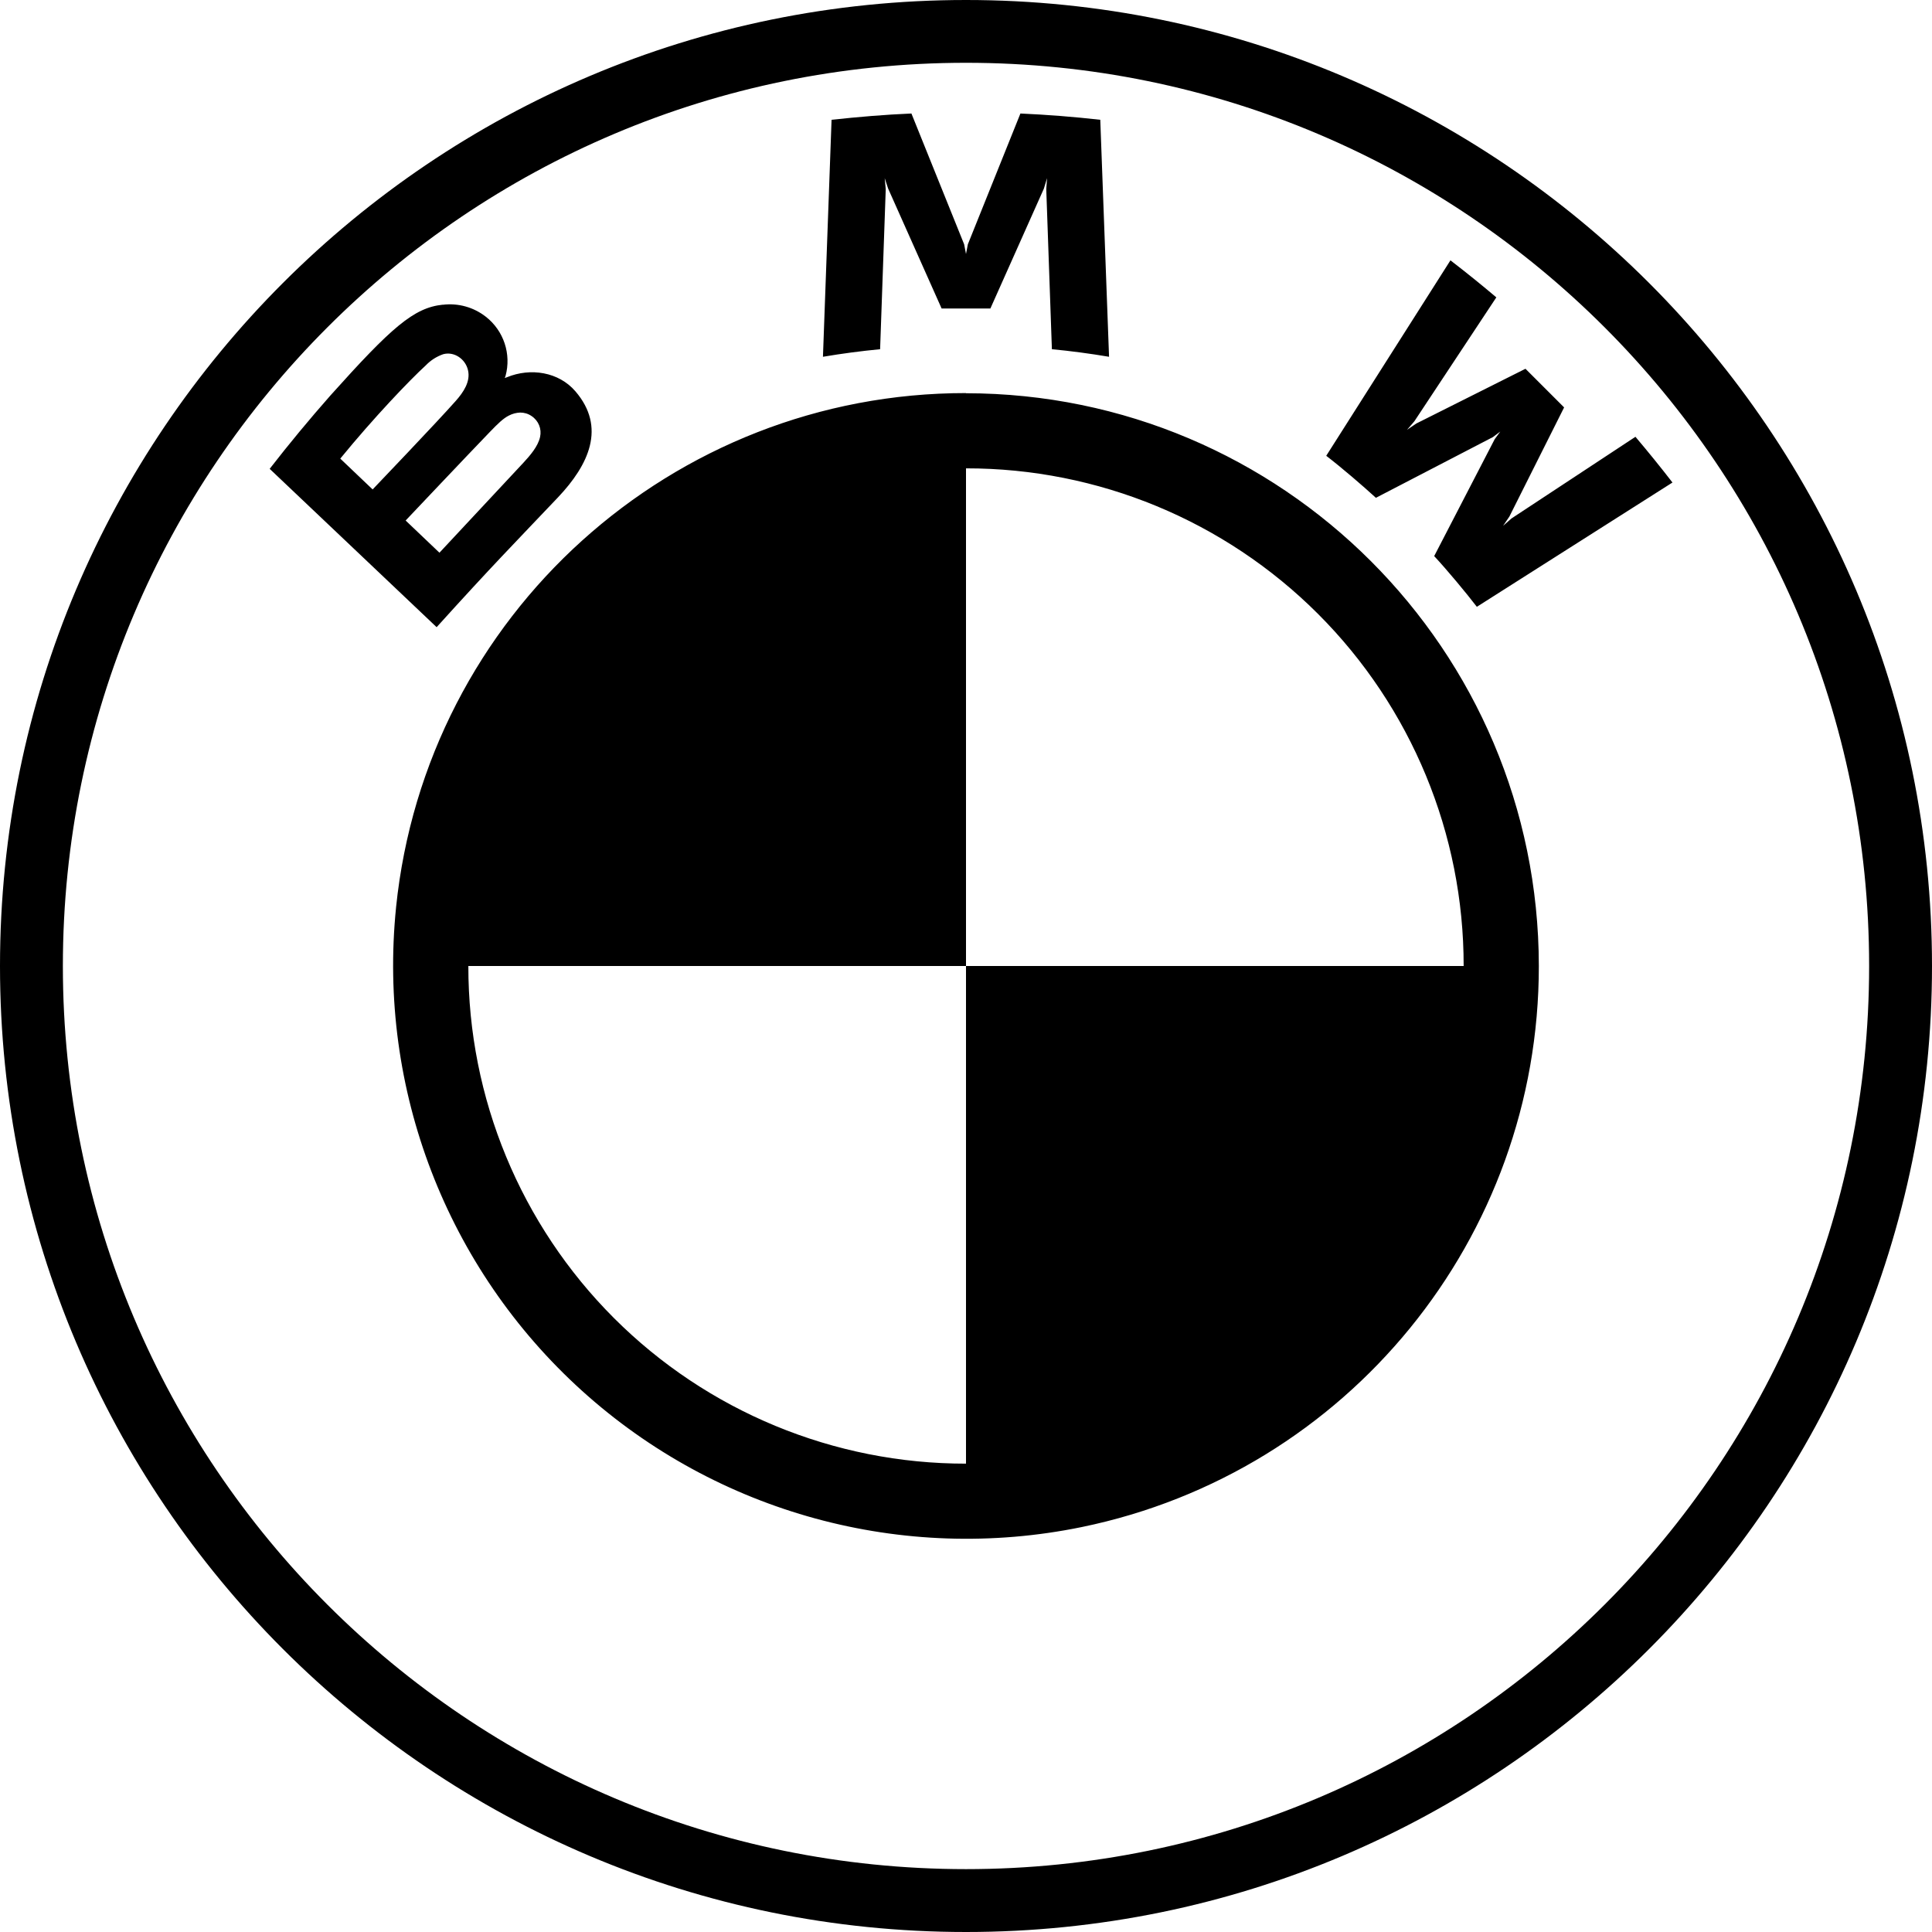
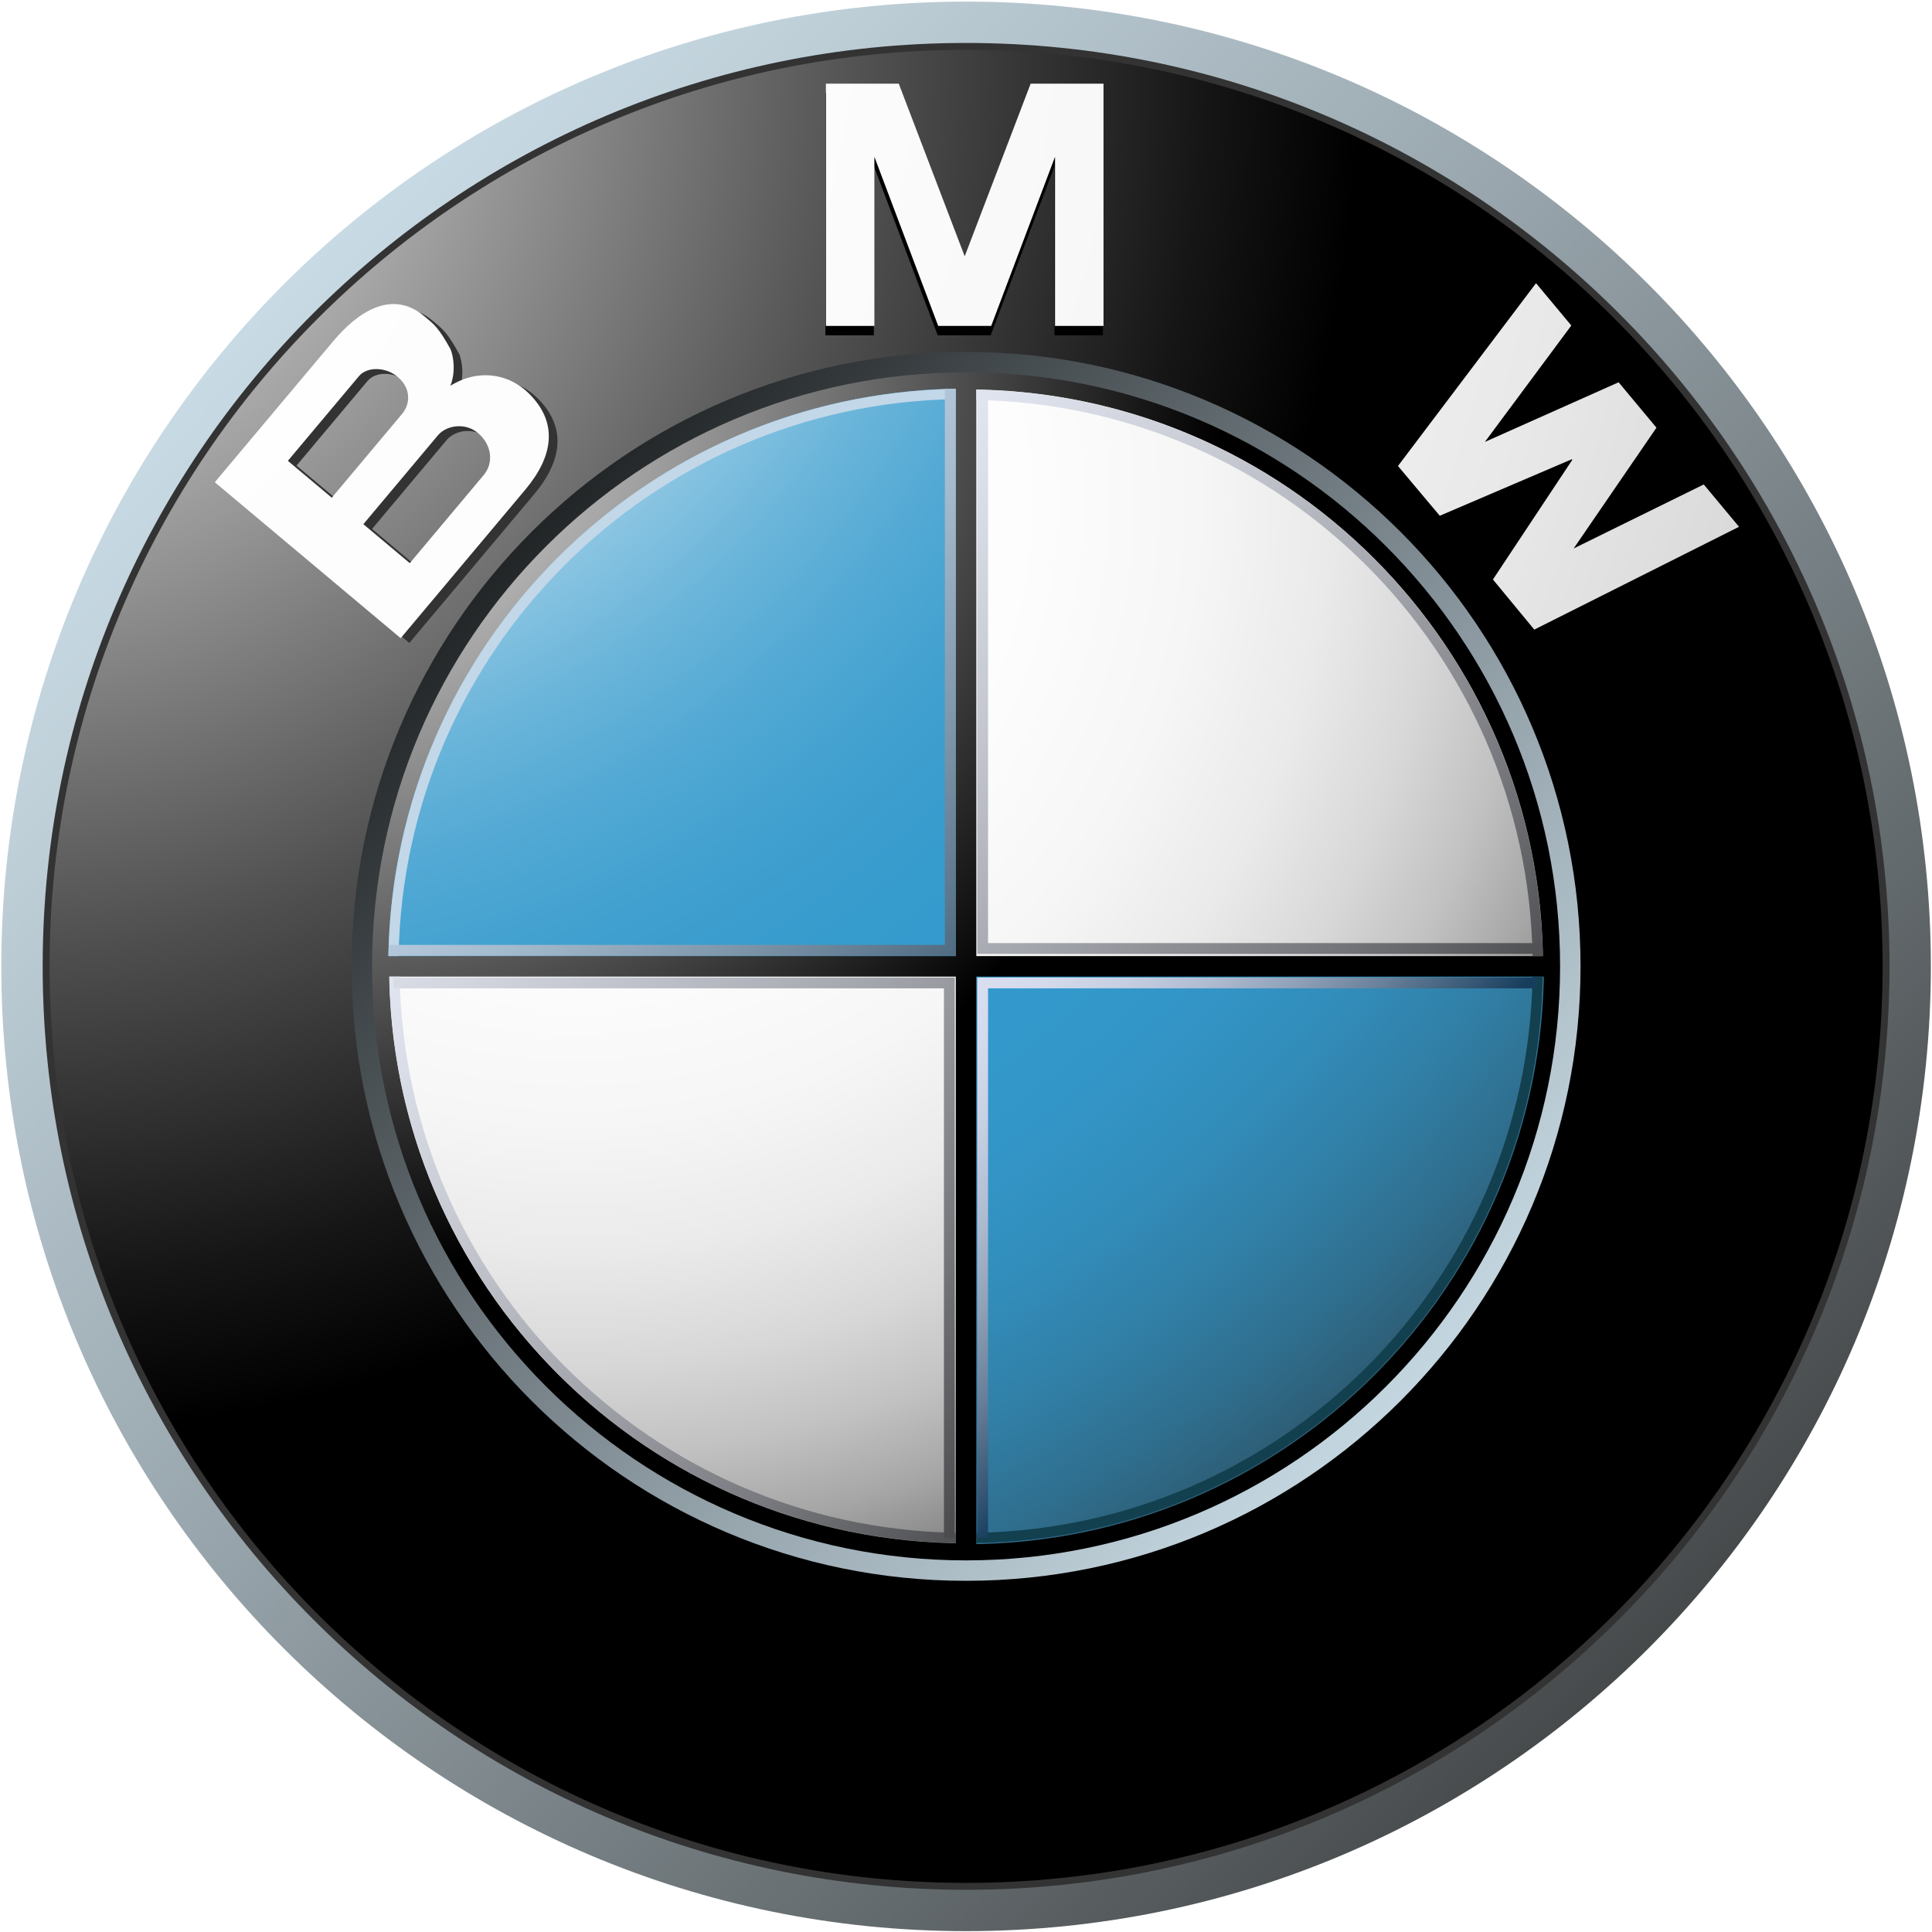
- <svg xmlns="http://www.w3.org/2000/svg" role="img" viewBox="0 0 24 24">
-   <path d="M12 0C5.373 0 0 5.373 0 12s5.373 12 12 12 12-5.373 12-12S18.627 0 12 0zm0 .78C18.196.78 23.219 5.803 23.219 12c0 6.196-5.022 11.219-11.219 11.219C5.803 23.219.781 18.196.781 12S5.804.78 12 .78zm-.678.63c-.33.014-.66.042-.992.078l-.107 2.944a9.95 9.95 0 0 1 .71-.094l.07-1.988-.013-.137.043.13.664 1.489h.606l.664-1.488.04-.131-.01.137.07 1.988c.232.022.473.054.71.094l-.109-2.944a14.746 14.746 0 0 0-.992-.078l-.653 1.625-.023.12-.023-.12-.655-1.625zm6.696 1.824l-1.543 2.428c.195.15.452.371.617.522l1.453-.754.092-.069-.069.094-.752 1.453c.163.175.398.458.53.63l2.43-1.544a16.135 16.135 0 0 0-.46-.568L18.777 6.44l-.105.092.078-.115.68-1.356-.48-.48-1.356.68-.115.078.091-.106 1.018-1.539c-.18-.152-.351-.291-.57-.46zM5.5 3.785c-.36.037-.638.283-1.393 1.125a18.97 18.97 0 0 0-.757.914l2.074 1.967c.687-.76.966-1.042 1.508-1.613.383-.405.6-.87.216-1.317-.208-.242-.558-.295-.85-.175l-.028.01.01-.026a.7.7 0 0 0-.243-.734.724.724 0 0 0-.537-.15zm.006.615c.136-.037.277.06.308.2.032.14-.056.272-.154.382-.22.25-1.031 1.098-1.031 1.098l-.402-.383c.417-.51.861-.974 1.062-1.158a.55.55 0 0 1 .217-.139zM12 4.883a7.114 7.114 0 0 0-7.08 6.388v.002a7.122 7.122 0 0 0 8.516 7.697 7.112 7.112 0 0 0 5.68-6.97A7.122 7.122 0 0 0 12 4.885v-.002zm-5.537.242c.047 0 .096.013.14.043.088.059.128.16.106.26-.026.119-.125.231-.205.318l-1.045 1.12-.42-.4s.787-.832 1.045-1.099c.102-.106.168-.17.238-.205a.331.331 0 0 1 .14-.037zM12 5.818A6.175 6.175 0 0 1 18.182 12H12v6.182A6.175 6.175 0 0 1 5.818 12H12V5.818Z" />
+ <svg xmlns="http://www.w3.org/2000/svg" xmlns:xlink="http://www.w3.org/1999/xlink" height="1015" viewBox="-.68 -.847 1015 1015" width="1015">
+   <linearGradient id="a" gradientUnits="userSpaceOnUse" x1="-74.197" x2="1001.25" y1="-54.648" y2="984.588">
+     <stop offset="0" stop-color="#dff4ff" />
+     <stop offset=".098" stop-color="#d6eaf5" />
+     <stop offset=".268" stop-color="#bfd0d9" />
+     <stop offset=".488" stop-color="#98a5ac" />
+     <stop offset=".747" stop-color="#646b6e" />
+     <stop offset="1" stop-color="#2b2b2b" />
+   </linearGradient>
+   <radialGradient id="b" cx="-6.317" cy="33.522" gradientUnits="userSpaceOnUse" r="720.108">
+     <stop offset="0" stop-color="#fff" />
+     <stop offset=".306" stop-color="#a8a8a8" />
+     <stop offset=".646" stop-color="#4f4f4f" />
+     <stop offset=".885" stop-color="#161616" />
+     <stop offset="1" />
+   </radialGradient>
+   <linearGradient id="c" gradientTransform="matrix(-1 0 0 -1 930.9756 1169.306)" gradientUnits="userSpaceOnUse" x1="54.041" x2="738.989" y1="304.847" y2="966.733">
+     <stop offset="0" stop-color="#dff4ff" />
+     <stop offset=".086" stop-color="#d6eaf5" />
+     <stop offset=".233" stop-color="#bed0d9" />
+     <stop offset=".424" stop-color="#96a4ac" />
+     <stop offset=".652" stop-color="#5f686d" />
+     <stop offset=".907" stop-color="#1a1d1e" />
+     <stop offset="1" />
+   </linearGradient>
+   <linearGradient id="d">
+     <stop offset="0" stop-color="#fff" />
+     <stop offset=".31" stop-color="#fdfdfd" />
+     <stop offset=".451" stop-color="#f6f6f6" />
+     <stop offset=".557" stop-color="#e9e9e9" />
+     <stop offset=".646" stop-color="#d7d7d7" />
+     <stop offset=".724" stop-color="#bfbfbf" />
+     <stop offset=".794" stop-color="#a2a2a2" />
+     <stop offset=".859" stop-color="#808080" />
+     <stop offset=".92" stop-color="#575757" />
+     <stop offset=".975" stop-color="#2b2b2b" />
+     <stop offset="1" stop-color="#141414" />
+   </linearGradient>
+   <radialGradient id="e" cx="-135.647" cy="-39.812" gradientUnits="userSpaceOnUse" r="1730.313" xlink:href="#d" />
+   <radialGradient id="f" cx="-135.723" cy="-39.812" gradientUnits="userSpaceOnUse" r="1730.461" xlink:href="#d" />
+   <radialGradient id="g" cx="-135.817" cy="-40.32" gradientUnits="userSpaceOnUse" r="1731.787" xlink:href="#d" />
+   <linearGradient id="h">
+     <stop offset="0" stop-color="#e6e6e6" />
+     <stop offset=".104" stop-color="#d6d6d6" />
+     <stop offset=".307" stop-color="#adadad" />
+     <stop offset=".588" stop-color="#6c6c6c" />
+     <stop offset=".933" stop-color="#121212" />
+     <stop offset="1" />
+   </linearGradient>
+   <radialGradient id="i" cx="174.253" cy="200.075" gradientUnits="userSpaceOnUse" r="466.718" xlink:href="#h" />
+   <radialGradient id="j" cx="301.906" cy="262.848" gradientUnits="userSpaceOnUse" r="678.742">
+     <stop offset="0" stop-color="#fff" />
+     <stop offset=".344" stop-color="#fdfdfd" />
+     <stop offset=".481" stop-color="#f6f6f6" />
+     <stop offset=".582" stop-color="#eaeaea" />
+     <stop offset=".665" stop-color="#d8d8d8" />
+     <stop offset=".737" stop-color="#c2c2c2" />
+     <stop offset=".802" stop-color="#a6a6a6" />
+     <stop offset=".86" stop-color="#848484" />
+     <stop offset=".913" stop-color="#5f5f5f" />
+     <stop offset=".949" stop-color="#404040" />
+     <stop offset=".957" stop-color="#404040" />
+     <stop offset="1" stop-color="#404040" />
+     <stop offset="1" />
+   </radialGradient>
+   <linearGradient id="k">
+     <stop offset=".169" stop-color="#fff" />
+     <stop offset=".196" stop-color="#e0eff7" />
+     <stop offset=".241" stop-color="#b2d9ec" />
+     <stop offset=".287" stop-color="#8bc5e2" />
+     <stop offset=".335" stop-color="#6bb5da" />
+     <stop offset=".384" stop-color="#52a9d4" />
+     <stop offset=".436" stop-color="#41a0cf" />
+     <stop offset=".491" stop-color="#369bcd" />
+     <stop offset=".556" stop-color="#39c" />
+     <stop offset=".606" stop-color="#3396c8" />
+     <stop offset=".655" stop-color="#328ebc" />
+     <stop offset=".705" stop-color="#3180a8" />
+     <stop offset=".754" stop-color="#2f6d8c" />
+     <stop offset=".803" stop-color="#2d5468" />
+     <stop offset=".851" stop-color="#2a373d" />
+     <stop offset=".871" stop-color="#292929" />
+   </linearGradient>
+   <radialGradient id="l" cx="102.618" cy="5.56" gradientUnits="userSpaceOnUse" r="1202.06" xlink:href="#k" />
+   <radialGradient id="m" cx="102.618" cy="5.551" gradientUnits="userSpaceOnUse" r="1202.037" xlink:href="#k" />
+   <radialGradient id="n" cx="180.627" cy="205.954" gradientUnits="userSpaceOnUse" r="457.773" xlink:href="#h" />
+   <linearGradient id="o">
+     <stop offset="0" stop-color="#f0f4ff" />
+     <stop offset=".109" stop-color="#ebeff9" />
+     <stop offset=".247" stop-color="#dce0ea" />
+     <stop offset=".403" stop-color="#c4c7cf" />
+     <stop offset=".57" stop-color="#a2a4ab" />
+     <stop offset=".747" stop-color="#76777c" />
+     <stop offset=".929" stop-color="#414243" />
+     <stop offset="1" stop-color="#2b2b2b" />
+   </linearGradient>
+   <linearGradient id="p" gradientUnits="userSpaceOnUse" x1="446.835" x2="893.254" xlink:href="#o" y1="91.655" y2="523.042" />
+   <linearGradient id="q" gradientUnits="userSpaceOnUse" x1="84.488" x2="530.914" xlink:href="#o" y1="455.87" y2="887.265" />
+   <linearGradient id="r" gradientUnits="userSpaceOnUse" x1="300.459" x2="531.948" y1="302.041" y2="525.736">
+     <stop offset="0" stop-color="#c2d7e8" />
+     <stop offset=".134" stop-color="#bacfe1" />
+     <stop offset=".343" stop-color="#a4bacd" />
+     <stop offset=".6" stop-color="#8098ac" />
+     <stop offset=".894" stop-color="#4e697f" />
+     <stop offset="1" stop-color="#3a566d" />
+   </linearGradient>
+   <linearGradient id="s" gradientUnits="userSpaceOnUse" x1="184.524" x2="626.457" y1="356.854" y2="783.908">
+     <stop offset="0" stop-color="#f0f4ff" />
+     <stop offset=".097" stop-color="#e8ebf6" />
+     <stop offset=".257" stop-color="#d1d4dd" />
+     <stop offset=".459" stop-color="#abaeb5" />
+     <stop offset=".695" stop-color="#78797d" />
+     <stop offset=".958" stop-color="#363637" />
+     <stop offset="1" stop-color="#2b2b2b" />
+   </linearGradient>
+   <linearGradient id="t" gradientUnits="userSpaceOnUse" x1="510.257" x2="665.275" y1="515.267" y2="665.066">
+     <stop offset="0" stop-color="#d9def0" />
+     <stop offset=".123" stop-color="#d4daec" />
+     <stop offset=".263" stop-color="#c7cfe2" />
+     <stop offset=".411" stop-color="#b0bcd1" />
+     <stop offset=".566" stop-color="#90a1b8" />
+     <stop offset=".725" stop-color="#677f99" />
+     <stop offset=".885" stop-color="#355674" />
+     <stop offset=".972" stop-color="#173d5d" />
+   </linearGradient>
+   <linearGradient id="u" gradientUnits="userSpaceOnUse" x1="351.678" x2="793.132" xlink:href="#o" y1="194.776" y2="621.366" />
+   <path d="m506.86 0c-279.92 0-506.86 226.918-506.86 506.848 0 279.926 226.94 506.848 506.86 506.848 279.94 0 506.857-226.922 506.857-506.848.001-279.93-226.916-506.848-506.857-506.848zm0 988.352c-265.939 0-481.495-215.574-481.495-481.504 0-265.927 215.556-481.512 481.495-481.512 265.937 0 481.511 215.584 481.511 481.512 0 265.93-215.574 481.504-481.511 481.504z" fill="url(#a)" />
+   <path d="m992.003 506.848c0 267.914-217.227 485.133-485.143 485.133-267.919 0-485.123-217.219-485.123-485.133 0-267.929 217.204-485.133 485.123-485.133 267.916 0 485.143 217.204 485.143 485.133z" fill="#333" />
+   <path d="m988.371 506.848c0 265.93-215.574 481.504-481.511 481.504-265.939 0-481.495-215.574-481.495-481.504 0-265.927 215.556-481.512 481.495-481.512 265.937 0 481.511 215.585 481.511 481.512z" fill="url(#b)" />
+   <path d="m829.676 506.848c0 178.28-144.53 322.803-322.815 322.803-178.289 0-322.819-144.522-322.819-322.803 0-178.289 144.53-322.816 322.819-322.816 178.285 0 322.815 144.528 322.815 322.816z" fill="url(#c)" />
+   <polygon points="519.79 175.308 553.324 86.431 553.324 175.308 578.792 175.308 578.792 48.021 540.518 48.021 505.704 139.157 506.035 139.157 471.223 48.021 432.947 48.021 432.947 175.308 458.416 175.308 458.416 86.431 491.949 175.308" />
+   <polygon points="869.313 232.384 825.798 295.831 894.146 262.216 912.684 284.447 805.115 338.459 783.379 312.144 825.077 249.275 824.83 248.965 755.473 278.651 733.489 252.513 806.021 156.469 824.563 178.712 779.146 239.871 849.433 208.522" />
+   <path d="m281.427 208.068c-10.251-9.951-26.069-12.951-40.939-3.733 2.847-7.363 1.691-14.858.186-19.015-6.414-11.662-8.662-13.137-13.899-17.561-17.097-14.324-35.082-2.093-47.93 13.219l-62.116 74.028 97.651 81.925 65.5-78.047c14.971-17.838 17.282-35.523 1.547-50.816zm-126.321 35.7l37.311-44.464c4.33-5.146 14.106-4.94 20.375.341 6.908 5.795 6.928 14.002 2.289 19.54l-36.896 43.95zm102.934 7.393l-38.896 46.353-24.355-20.47 39.185-46.711c4.434-5.281 14.313-6.817 20.974-1.229 7.505 6.312 8.247 15.912 3.092 22.057z" fill="#333" />
+   <polygon fill="url(#e)" points="520.06 170.39 553.592 81.515 553.592 170.39 579.063 170.39 579.063 43.103 540.784 43.103 505.973 134.236 506.303 134.236 471.491 43.103 433.212 43.103 433.212 170.39 458.683 170.39 458.683 81.515 492.218 170.39" />
+   <polygon fill="url(#f)" points="869.563 223.844 826.067 287.293 894.413 253.667 912.934 275.909 805.38 329.921 783.645 303.596 825.345 240.735 825.1 240.416 755.72 270.114 733.759 243.963 806.291 147.93 824.83 170.164 779.419 231.322 849.68 199.985" />
+   <path d="m276.868 205.563c-10.23-9.951-26.069-12.953-40.916-3.743 2.824-7.364 1.67-14.86.166-18.996-6.415-11.682-8.642-13.137-13.923-17.57-17.096-14.333-35.059-2.095-47.887 13.231l-62.139 74.016 97.653 81.926 65.499-78.059c14.953-17.839 17.282-35.512 1.547-50.805zm-126.317 35.698l37.307-44.453c4.312-5.155 14.086-4.949 20.376.319 6.909 5.806 6.93 14.023 2.268 19.54l-36.873 43.959zm102.952 7.393l-38.896 46.352-24.398-20.47 39.207-46.721c4.433-5.269 14.291-6.806 20.953-1.216 7.547 6.32 8.29 15.9 3.134 22.055z" fill="url(#g)" />
+   <path d="m194.788 506.852c0-172.358 139.724-312.082 312.073-312.082 172.367 0 312.072 139.724 312.072 312.082 0 172.351-139.705 312.071-312.072 312.071-172.35 0-312.073-139.72-312.073-312.071z" fill="url(#i)" />
+   <path d="m203.759 506.852c0-167.399 135.702-303.112 303.102-303.112s303.12 135.712 303.12 303.112c0 167.401-135.721 303.113-303.12 303.113s-303.102-135.712-303.102-303.113z" fill="url(#j)" />
+   <path d="m203.284 506.852h303.576v-303.575c-167.669 0-303.576 135.908-303.576 303.575z" fill="url(#l)" />
+   <path d="m506.86 506.852v303.579c167.667 0 303.576-135.933 303.576-303.579z" fill="url(#m)" />
+   <polygon fill="url(#n)" points="812.95 501.458 512.242 501.458 512.242 200.75 501.476 200.75 501.476 501.458 200.768 501.458 200.768 512.225 501.476 512.225 501.476 812.942 512.242 812.942 512.242 512.225 812.95 512.225" />
+   <path d="m512.242 209.267c160.141 2.848 289.366 132.062 292.232 292.191h5.36c-2.863-163.099-134.482-294.736-297.593-297.583v5.392z" fill="url(#p)" />
+   <path d="m208.729 501.418c2.845-160.347 132.256-289.747 292.604-292.604v-5.383c-163.336 2.856-295.12 134.669-297.987 297.986h5.383z" fill="#c2d7e8" />
+   <path d="m501.476 804.433c-160.139-2.844-289.364-132.069-292.211-292.208h-5.381c2.866 163.108 134.484 294.75 297.593 297.594v-5.386z" fill="url(#q)" />
+   <path d="m804.475 512.225c-2.866 160.139-132.092 289.364-292.232 292.208v5.386c163.11-2.844 294.747-134.485 297.593-297.594z" fill="#12404f" />
+   <polygon fill="url(#r)" points="495.724 203.432 495.724 495.551 203.614 495.551 203.614 501.315 495.724 501.315 501.476 501.315 501.476 495.551 501.476 203.432" />
+   <polygon fill="url(#s)" points="495.229 806.995 495.229 518.391 206.029 518.391 206.029 512.7 495.229 512.7 500.92 512.7 500.92 518.391 500.92 806.995" />
+   <polygon fill="url(#t)" points="518.409 806.995 518.409 518.391 807.011 518.391 807.011 512.7 518.409 512.7 512.737 512.7 512.737 518.391 512.737 806.995" />
+   <polygon fill="url(#u)" points="518.409 206.011 518.409 494.613 807.011 494.613 807.011 500.295 518.409 500.295 512.737 500.295 512.737 494.613 512.737 206.011" />
</svg>
